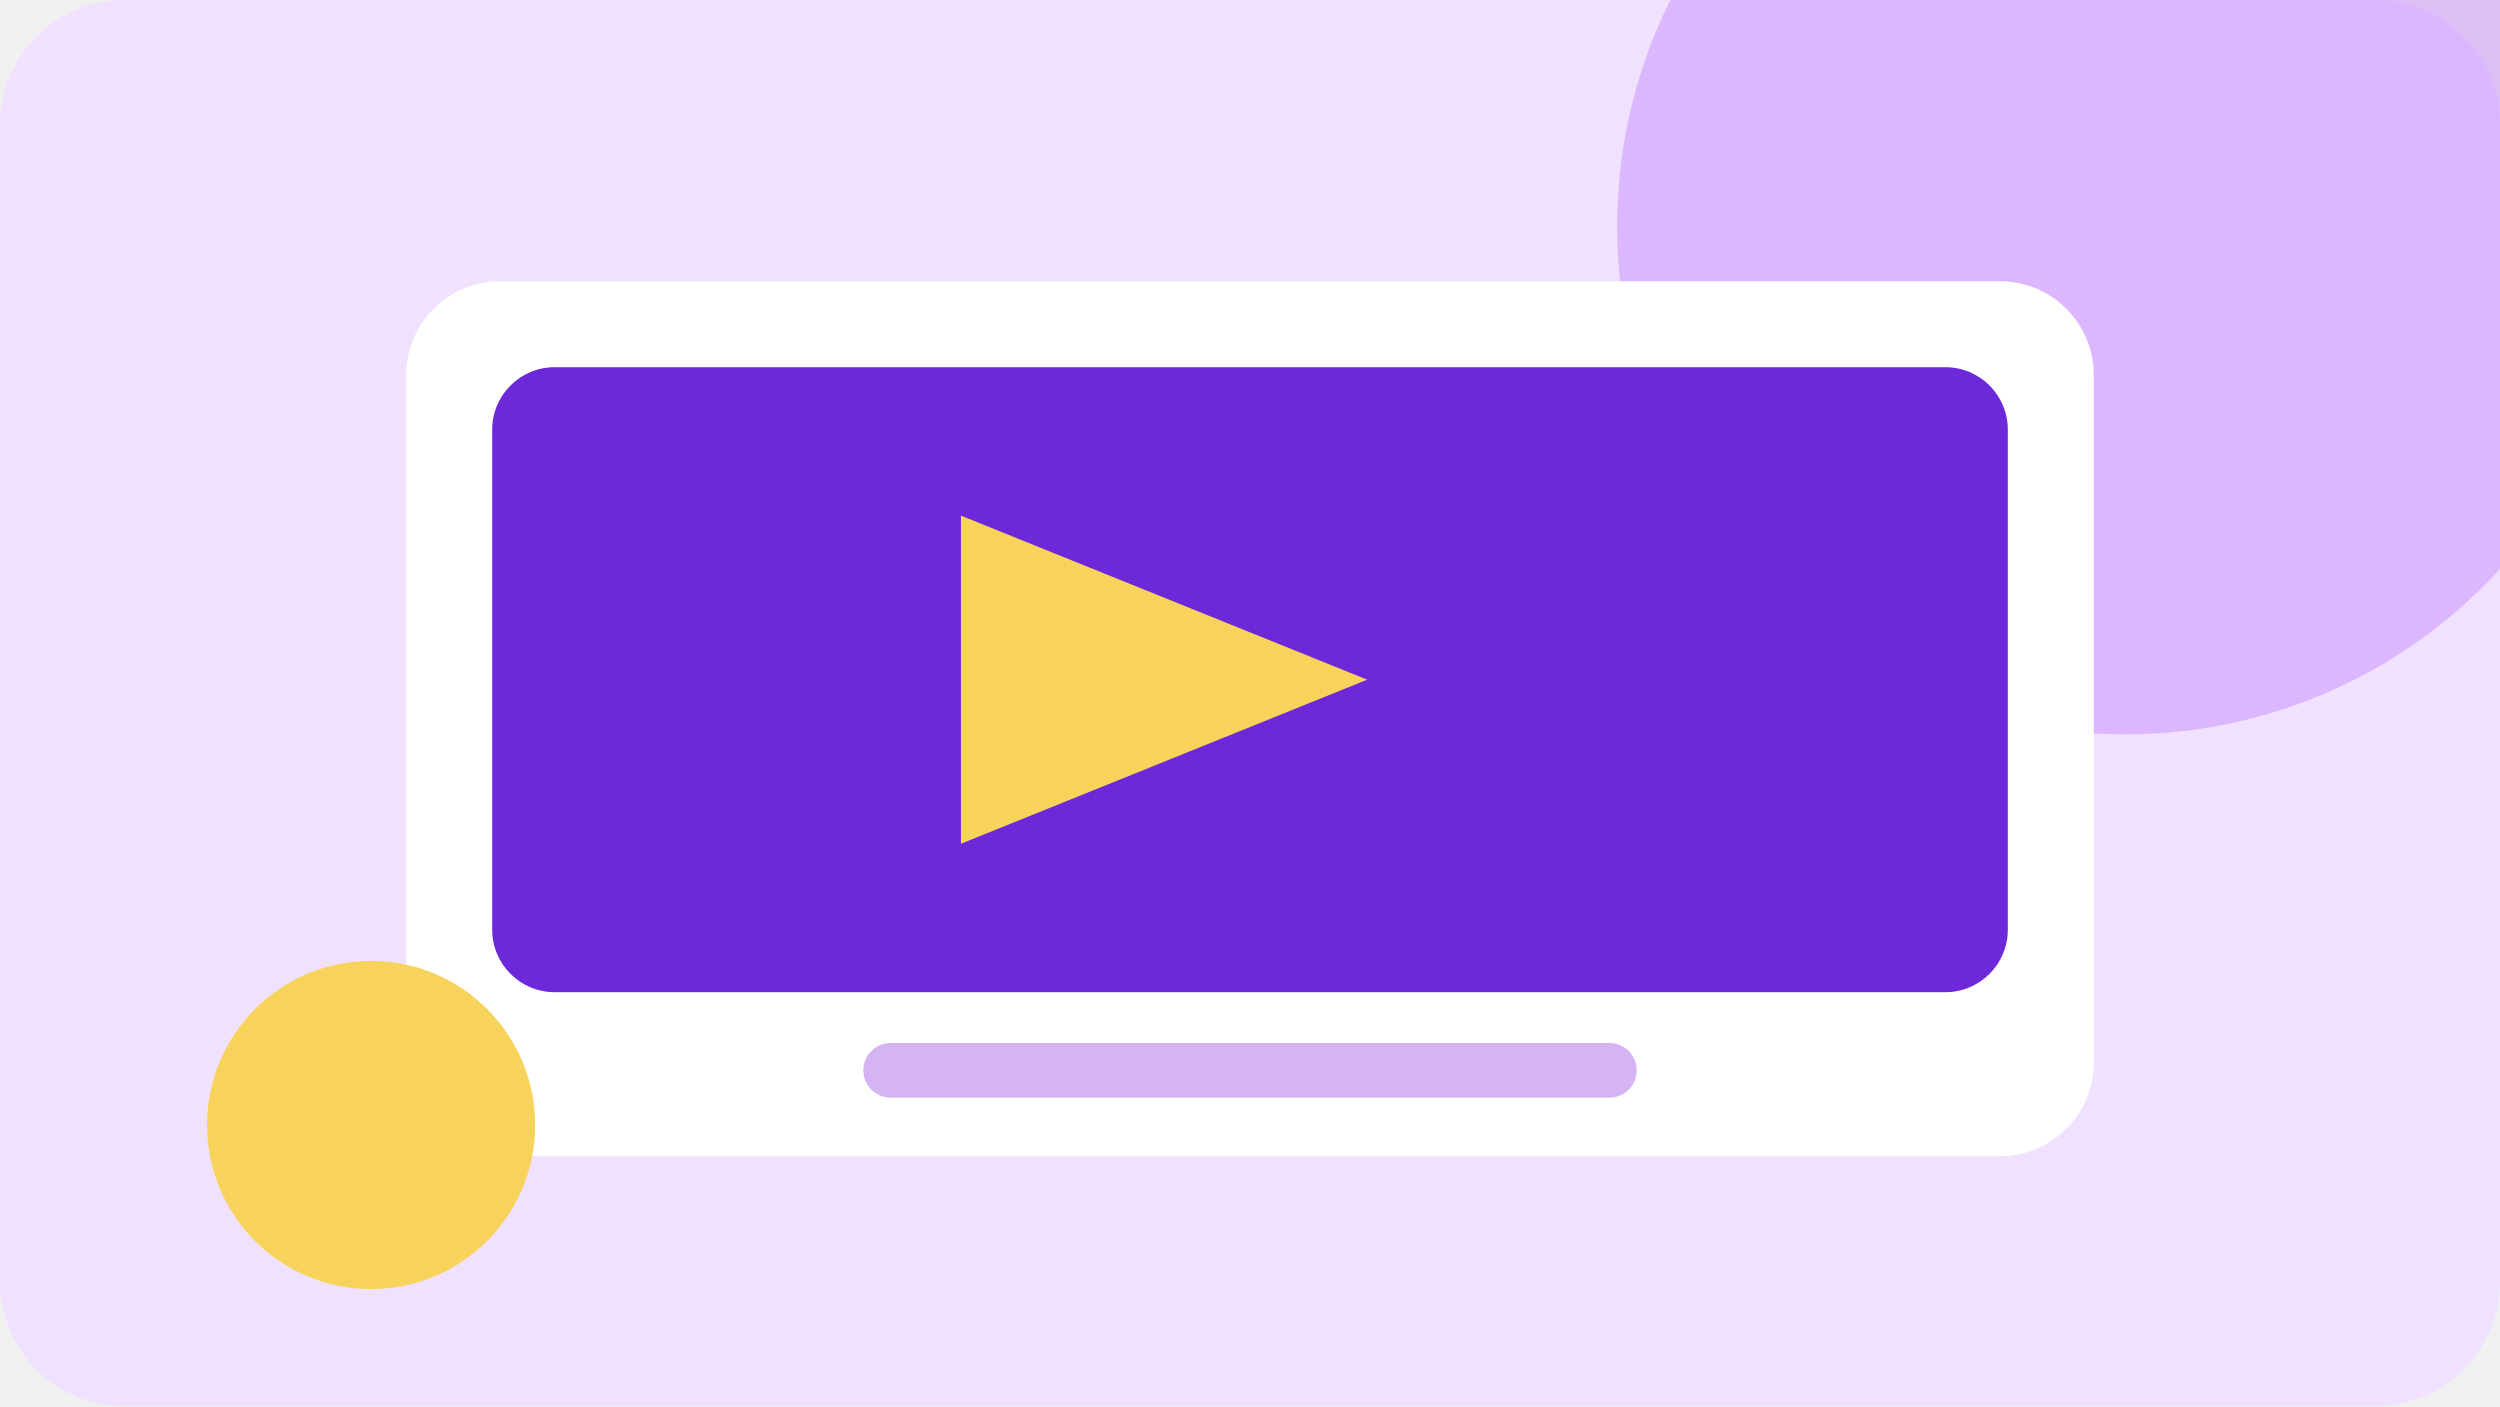
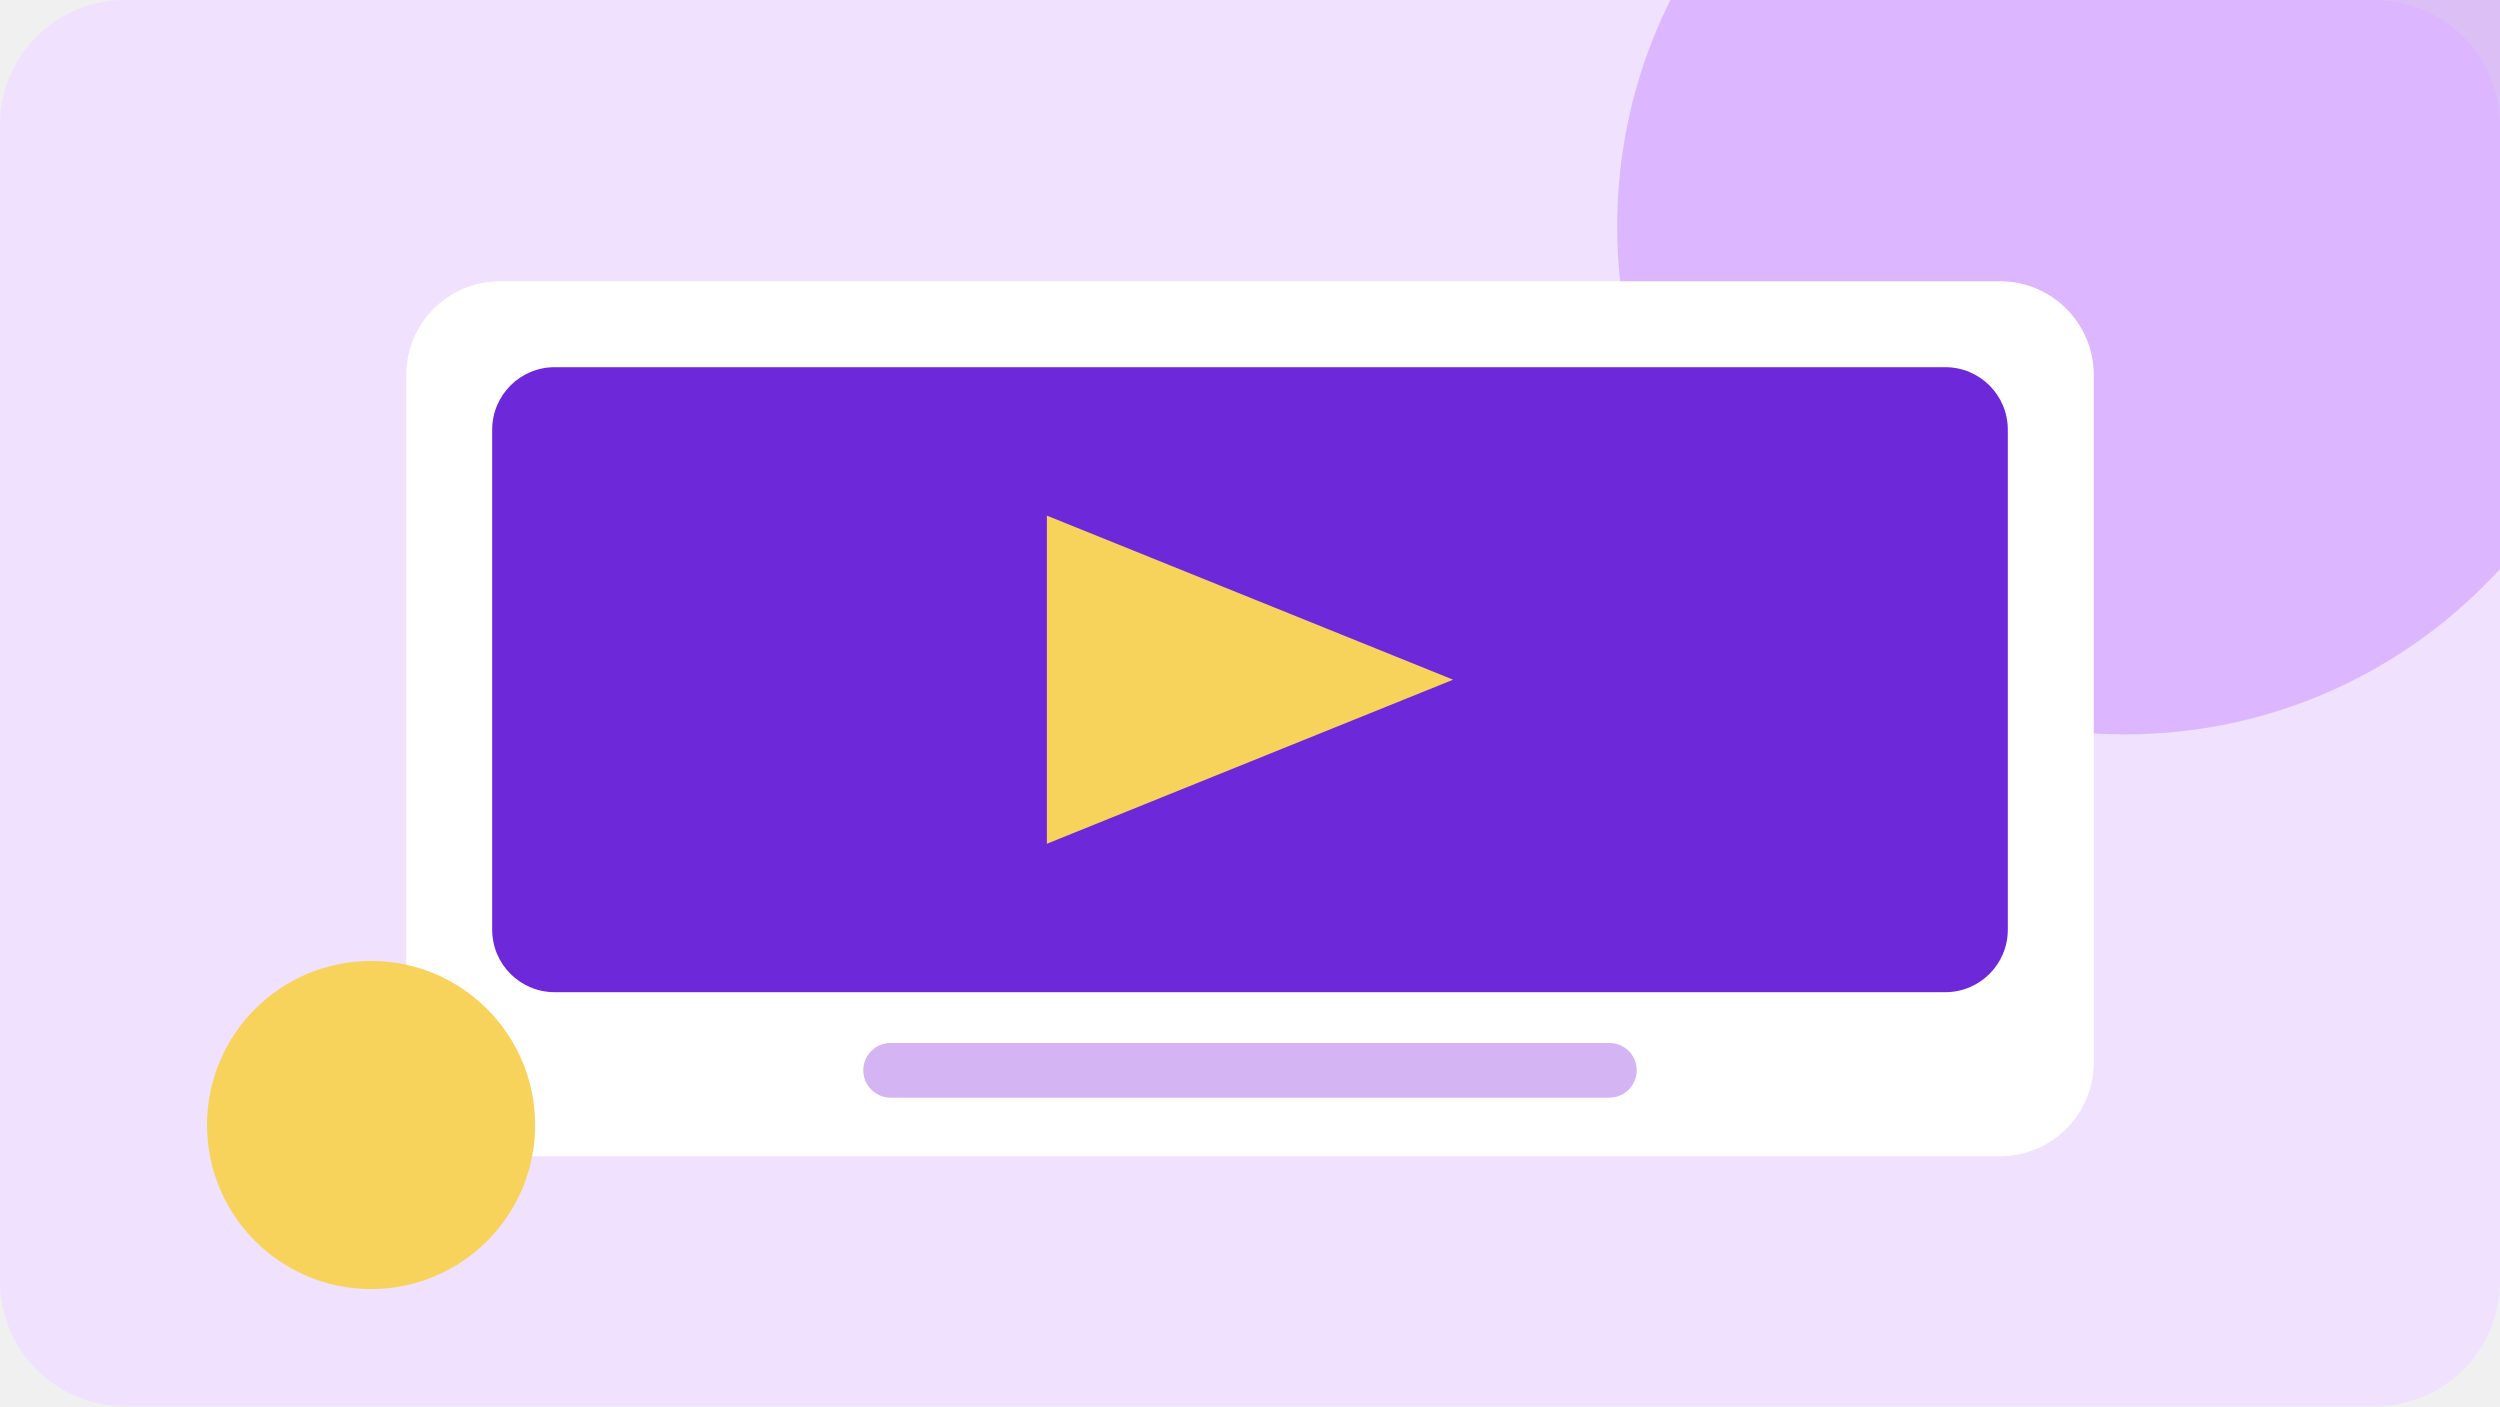
<svg xmlns="http://www.w3.org/2000/svg" width="640" height="360" viewBox="0 0 640 360" fill="none">
  <rect width="640" height="360" rx="32" fill="#F0E1FF" />
  <circle cx="544" cy="58" r="130" fill="#B867FF" fill-opacity=".35" />
  <rect x="104" y="72" width="432" height="224" rx="24" fill="#FFF" />
  <rect x="126" y="94" width="388" height="160" rx="16" fill="#6D28D9" />
-   <path d="M246 132l104 42-104 42v-84z" fill="#F8D35B" />
+   <path d="M268 132l104 42-104 42v-84z" fill="#F8D35B" />
  <rect x="221" y="267" width="198" height="14" rx="7" fill="#D5B4F4" />
  <circle cx="95" cy="288" r="42" fill="#F8D35B" />
</svg>
